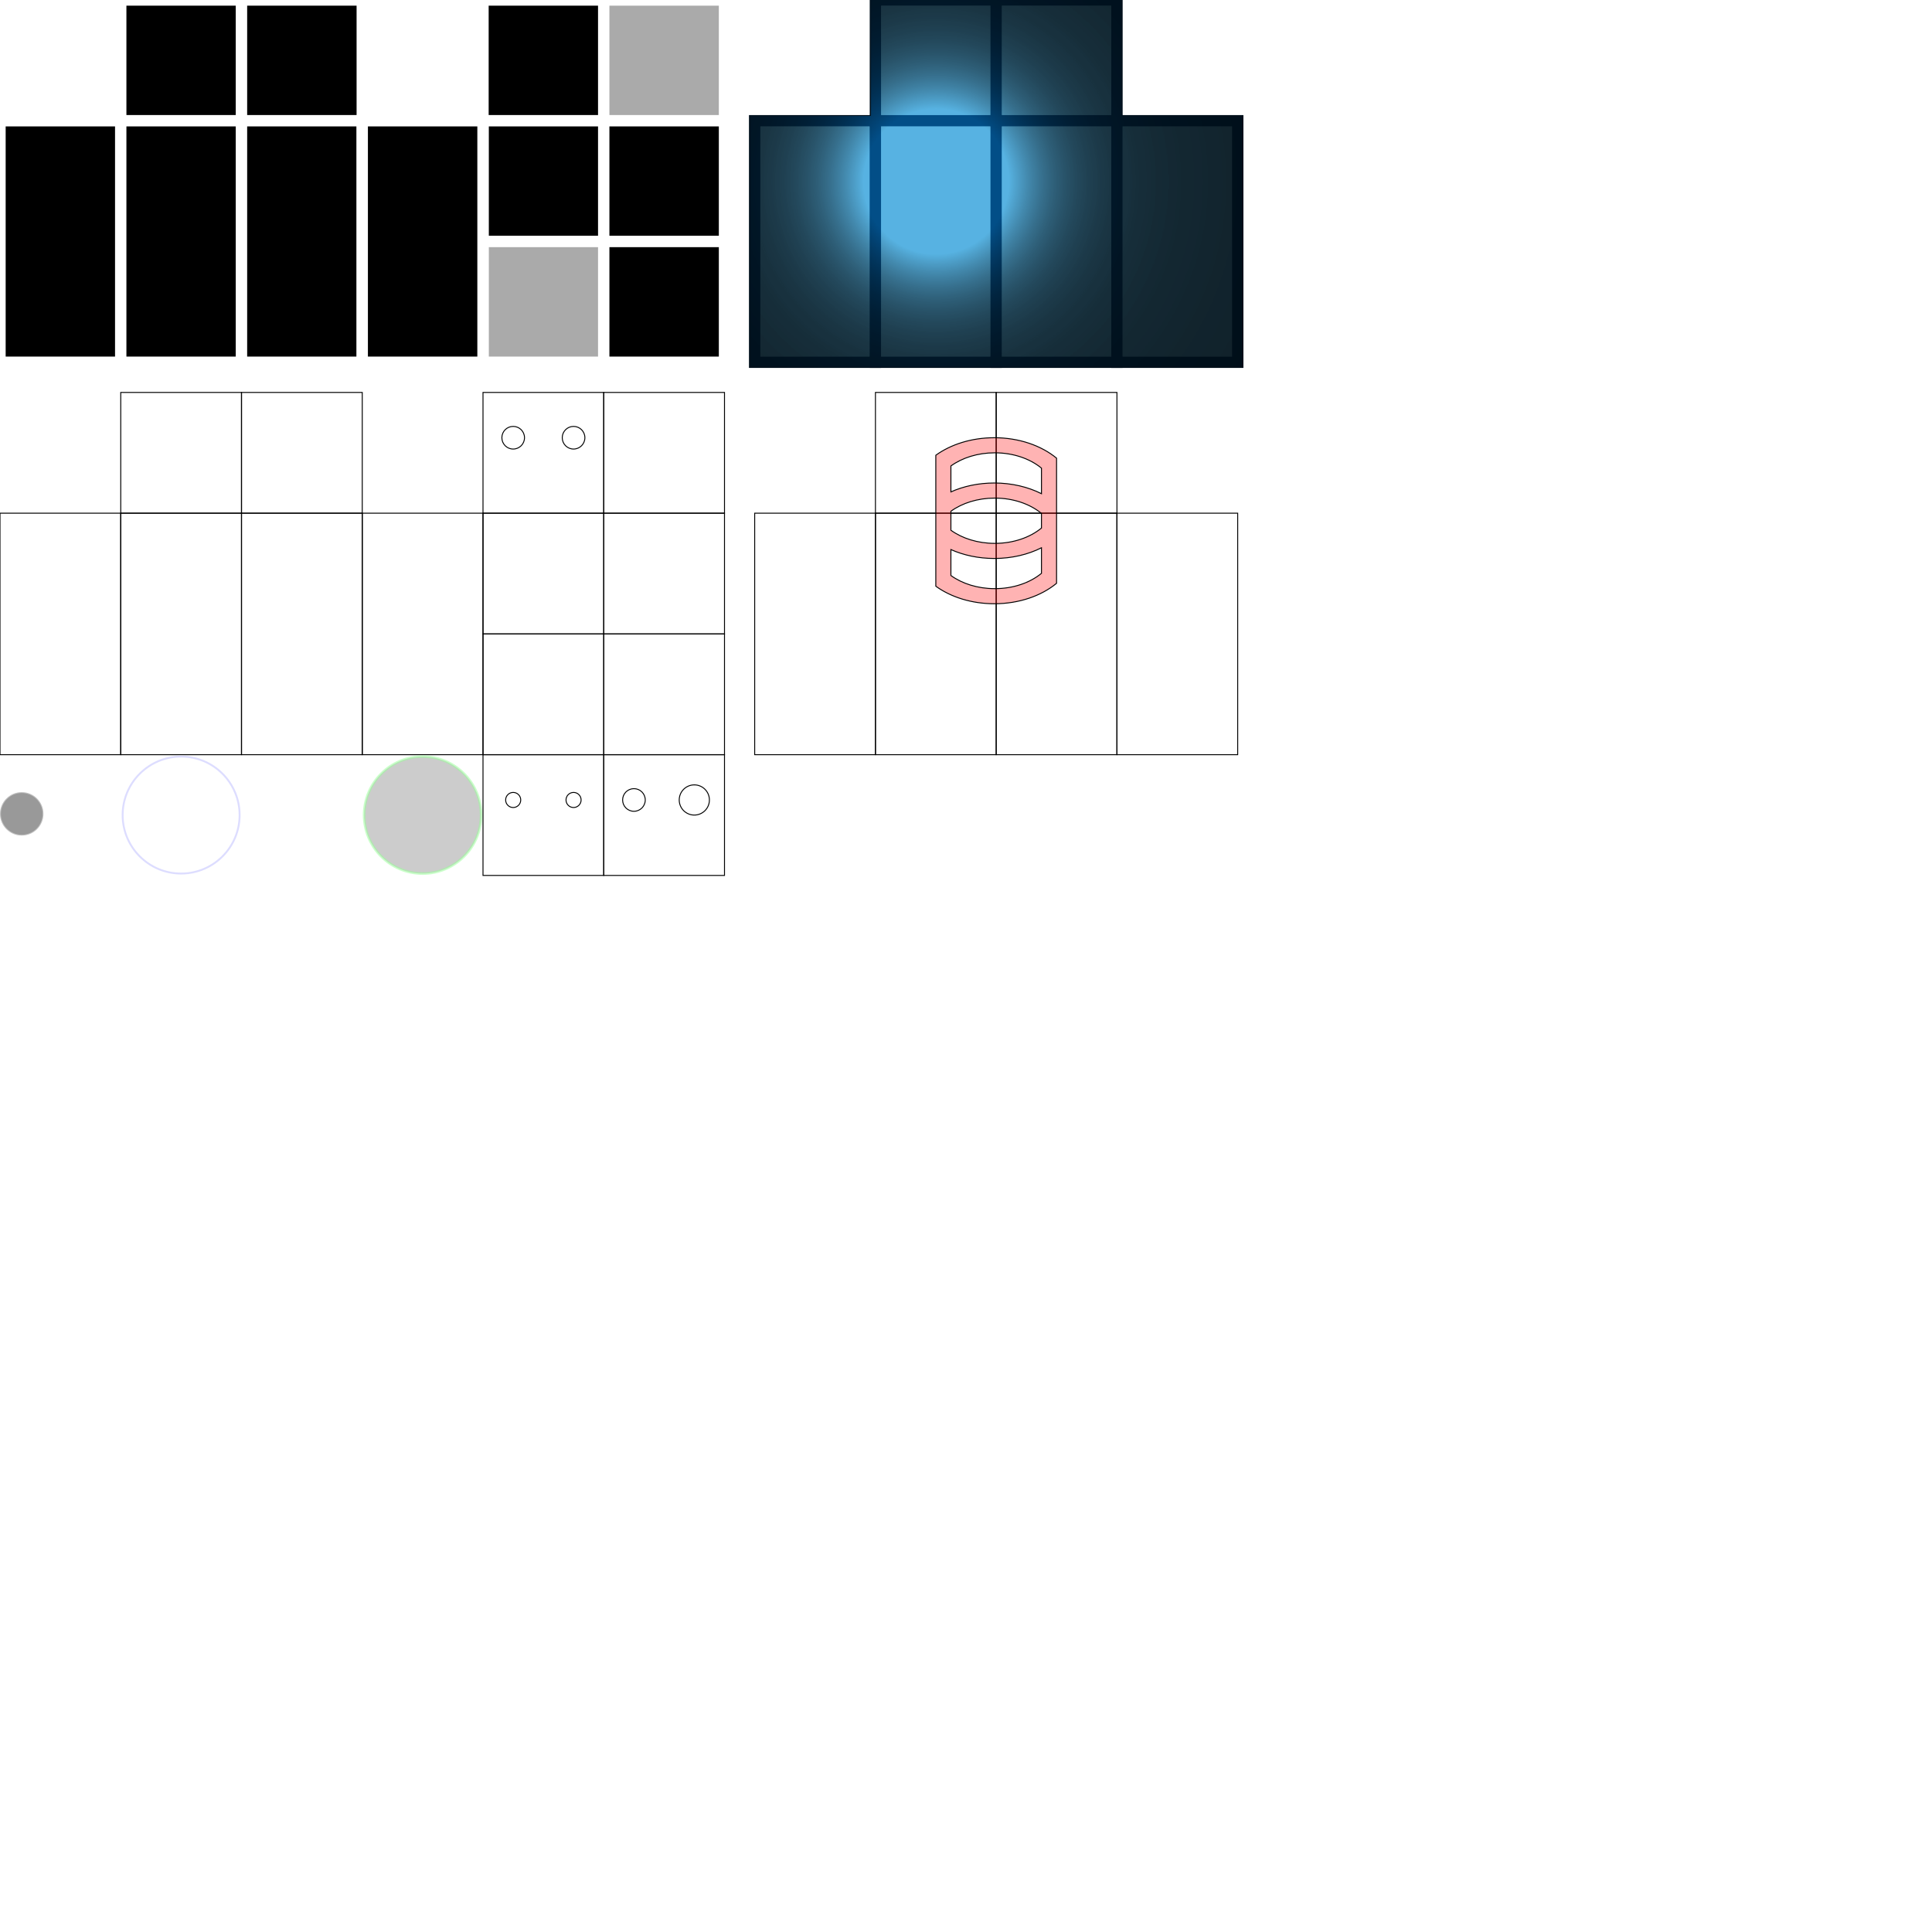
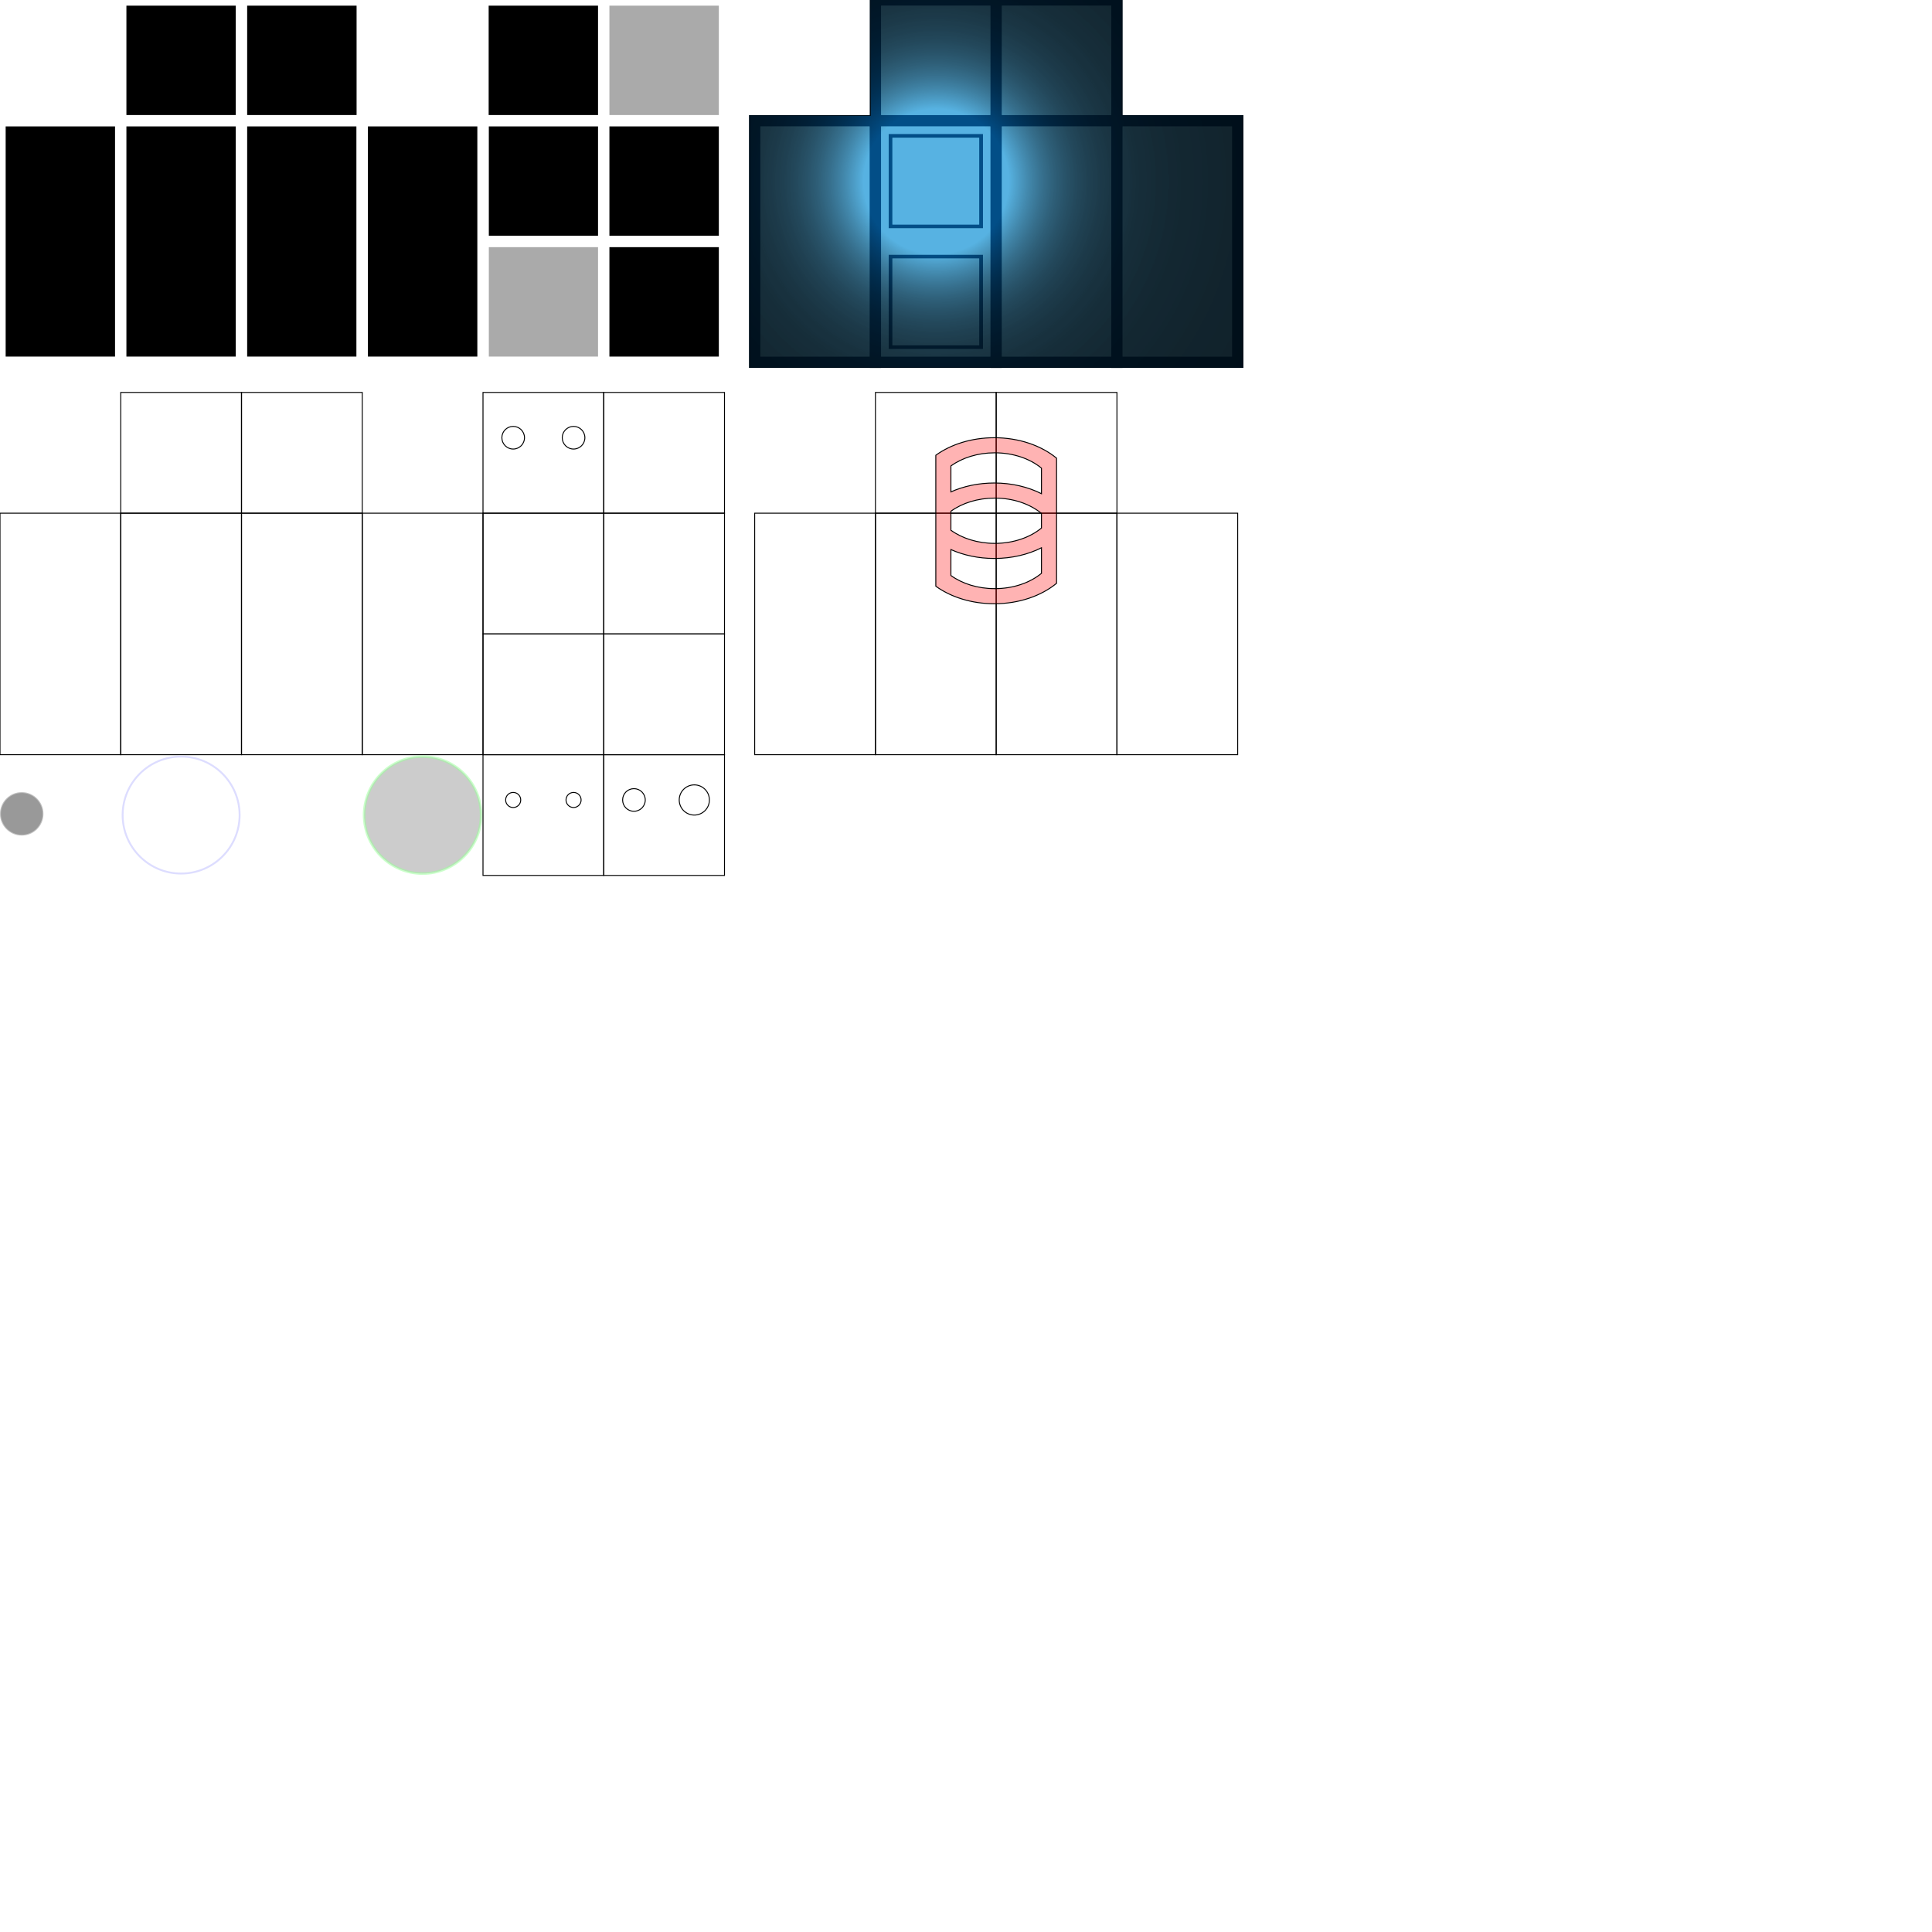
<svg xmlns="http://www.w3.org/2000/svg" xmlns:ns1="https://boxy-svg.com" width="2048" height="2048" viewBox="0 0 2048 2048">
  <defs>
    <ns1:grid x="0" y="0" width="16" height="16" />
    <filter id="duotone-filter-0" ns1:preset="duotone 1 #4fa2cd #02477b 1" color-interpolation-filters="sRGB" x="-50%" y="-50%" width="200%" height="200%">
      <feColorMatrix type="matrix" result="grayscale" values="1 0 0 0 0 1 0 0 0 0 1 0 0 0 0 0 0 0 1 0" />
      <feComponentTransfer color-interpolation-filters="sRGB">
        <feFuncR type="gamma" exponent="1.5" amplitude="1" offset="0" />
        <feFuncG type="gamma" exponent="1.5" amplitude="1" offset="0" />
        <feFuncB type="gamma" exponent="1.5" amplitude="1" offset="0" />
      </feComponentTransfer>
      <feComponentTransfer color-interpolation-filters="sRGB" result="duotone">
        <feFuncR type="table" tableValues="0.31 0.008" />
        <feFuncG type="table" tableValues="0.635 0.278" />
        <feFuncB type="table" tableValues="0.804 0.482" />
        <feFuncA type="table" tableValues="0 1" />
      </feComponentTransfer>
    </filter>
    <filter id="point-light-filter-0" ns1:preset="point-light 1 0.375 0.5 0.5 51 2 0.2 0.1 #ffffff" primitiveUnits="objectBoundingBox" color-interpolation-filters="sRGB" x="-50%" y="-50%" width="200%" height="200%">
      <feSpecularLighting result="specular-lighting" lighting-color="#ffffff" specularConstant="2" specularExponent="51">
        <fePointLight x="0.375" y="0.5" z="0.5" />
      </feSpecularLighting>
      <feDiffuseLighting result="diffuse-lighting" lighting-color="#ffffff" diffuseConstant="0.2">
        <fePointLight x="0.375" y="0.5" z="0.5" />
      </feDiffuseLighting>
      <feMerge result="lighting">
        <feMergeNode in="diffuse-lighting" />
        <feMergeNode in="specular-lighting" />
      </feMerge>
      <feComposite in="SourceGraphic" in2="lighting" operator="arithmetic" k1="1" k2="0.1" k3="0" k4="0" />
    </filter>
  </defs>
  <g style="">
    <g>
      <rect width="128" height="128" style="stroke: rgb(255, 255, 255); stroke-width: 12px;" x="512">
        </rect>
      <rect width="128" height="128" style="stroke: rgb(255, 255, 255); stroke-width: 12px; fill: rgb(170, 170, 170);" x="640">
        </rect>
      <rect width="128" height="128" style="stroke: rgb(255, 255, 255); stroke-width: 12px;" y="128" x="512">
        </rect>
      <rect width="128" height="128" style="stroke: rgb(255, 255, 255); stroke-width: 12px;" x="640" y="128">
        </rect>
      <rect width="128" height="128" style="stroke: rgb(255, 255, 255); stroke-width: 12px; fill: rgb(170, 170, 170);" x="512" y="256">
        </rect>
      <rect width="128" height="128" style="stroke: rgb(255, 255, 255); stroke-width: 12px;" x="640" y="256">
        </rect>
    </g>
    <g>
      <rect width="128" height="128" style="stroke: rgb(255, 255, 255); stroke-width: 12px;" x="128">
        </rect>
      <rect width="128" height="128" style="stroke: rgb(255, 255, 255); stroke-width: 12px;" x="256">
        </rect>
      <rect width="128" height="256" style="stroke: rgb(255, 255, 255); stroke-width: 12px;" y="128">
        </rect>
      <rect width="128" height="256" style="stroke : rgb(255, 255, 255); stroke-width : 12px; alignment-baseline : initial;" y="128" x="128">
        </rect>
      <rect width="128" height="256" style="stroke: rgb(255, 255, 255); stroke-width: 12px;" y="128" x="256">
        </rect>
      <rect width="128" height="256" style="stroke: rgb(255, 255, 255); stroke-width: 12px;" y="128" x="384">
        </rect>
    </g>
    <g>
      <rect width="128" height="128" style="stroke: rgb(0, 0, 0); fill: none;" x="512" y="416">
        </rect>
      <g transform="matrix(1, 0, 0, 1, 350.83, -153.6)">
        <circle style="stroke: rgb(0, 0, 0); fill: rgb(255, 255, 255);" cx="193.17" cy="617.6" r="12">
          </circle>
        <circle style="stroke: rgb(0, 0, 0); fill: rgb(255, 255, 255);" cx="257.17" cy="617.6" r="12">
          </circle>
      </g>
      <rect width="128" height="128" style="fill: none; stroke: rgb(0, 0, 0);" x="640" y="416">
        </rect>
      <rect width="128" height="128" style="fill: none; stroke: rgb(0, 0, 0);" y="544" x="512">
        </rect>
      <rect width="128" height="128" style="fill: none; stroke: rgb(0, 0, 0);" x="640" y="544">
        </rect>
      <rect width="128" height="128" style="fill: none; stroke: rgb(0, 0, 0);" x="512" y="672">
        </rect>
      <rect width="128" height="128" style="fill: none; stroke: rgb(0, 0, 0);" x="640" y="672">
        </rect>
    </g>
    <g>
      <rect width="128" height="128" style="fill: none; stroke: rgb(0, 0, 0);" x="128" y="416">
        </rect>
      <rect width="128" height="128" style="fill: none; stroke: rgb(0, 0, 0);" x="256" y="416">
        </rect>
      <rect width="128" height="256" style="fill: none; stroke: rgb(0, 0, 0);" y="544">
        </rect>
      <rect width="128" height="256" style="fill: none; stroke: rgb(0, 0, 0); transform-origin: 192px 672px;" y="544" x="128">
        </rect>
      <path d="M 192 592 C 197.866 592 202.666 597.76 202.666 604.799 C 202.666 611.84 197.866 617.6 192 617.6 C 186.134 617.6 181.334 611.84 181.334 604.799 C 181.334 597.76 186.134 592 192 592 Z M 240 636.8 L 208 636.8 L 208 720 L 197.333 720 L 197.333 681.6 L 186.667 681.6 L 186.667 720 L 176.001 720 L 176.001 636.8 L 144 636.8 L 144 624 L 240 624 L 240 636.8 Z" style="fill: rgb(255, 255, 255); stroke-width: 0.388px; transform-origin: 192px 619.226px;">
        </path>
      <rect width="128" height="256" style="fill: none; stroke: rgb(0, 0, 0);" y="544" x="256">
        </rect>
      <rect width="128" height="256" style="fill: none; stroke: rgb(0, 0, 0);" y="544" x="384">
        </rect>
      <path d="M 448 592 C 453.866 592 458.666 597.76 458.666 604.799 C 458.666 611.84 453.866 617.6 448 617.6 C 442.134 617.6 437.334 611.84 437.334 604.799 C 437.334 597.76 442.134 592 448 592 Z M 496 636.8 L 464 636.8 L 464 720 L 453.333 720 L 453.333 681.6 L 442.667 681.6 L 442.667 720 L 432.001 720 L 432.001 636.8 L 400 636.8 L 400 624 L 496 624 L 496 636.8 Z" style="fill: rgb(255, 255, 255); stroke-width: 0.388px; transform-origin: 448px 619.226px;">
        </path>
    </g>
    <rect width="128" height="128" style="fill: none;" x="128" y="800">
      </rect>
    <circle style="fill: none; stroke-width: 2px; stroke: rgb(221, 221, 255);" cx="191.999" cy="863.999" r="61.999">
      </circle>
    <rect width="128" height="128" style="fill: none;" x="384" y="800">
      </rect>
    <circle style="stroke-width: 2.794px; fill-opacity: 0.2; stroke-opacity: 0.5; stroke: rgb(153, 255, 153);" cx="448" cy="864" r="62">
      </circle>
    <circle style="stroke-width: 1.862px; fill-opacity: 0.4; stroke: rgb(255, 255, 255); stroke-opacity: 0.4;" cx="23.04" cy="862.72" r="23.04">
      </circle>
    <rect width="128" height="128" style="fill: none; stroke: rgb(255, 255, 255); stroke-opacity: 0;" x="640" y="800">
      </rect>
    <g>
      <rect width="128" height="128" style="stroke: rgb(0, 0, 0); fill: none;" x="640" y="800">
        </rect>
      <g transform="matrix(1, 0, 0, 1, 478.83, 230.4)">
        <circle style="stroke: rgb(0, 0, 0); fill: rgb(255, 255, 255);" cx="193.17" cy="617.6" r="12">
          </circle>
        <circle style="stroke: rgb(0, 0, 0); fill: rgb(255, 255, 255);" cx="257.17" cy="617.6" r="16">
          </circle>
      </g>
    </g>
    <g>
      <rect width="128" height="128" style="stroke: rgb(0, 0, 0); fill: none;" x="512" y="800">
        </rect>
      <g transform="matrix(1, 0, 0, 1, 350.83, 230.4)">
        <circle style="stroke: rgb(0, 0, 0); fill: rgb(255, 255, 255);" cx="193.17" cy="617.6" r="8">
          </circle>
        <circle style="stroke: rgb(0, 0, 0); fill: rgb(255, 255, 255);" cx="257.17" cy="617.6" r="8">
          </circle>
      </g>
    </g>
    <g style="filter: url(&quot;#duotone-filter-0&quot;) url(&quot;#point-light-filter-0&quot;);">
      <rect width="128" height="128" style="stroke: rgb(255, 255, 255); stroke-width: 12px;" x="928">
        </rect>
      <rect width="128" height="128" style="stroke: rgb(255, 255, 255); stroke-width: 12px;" x="1056">
        </rect>
      <rect width="128" height="256" style="stroke: rgb(255, 255, 255); stroke-width: 12px;" y="128" x="800">
        </rect>
      <rect width="128" height="256" style="stroke : rgb(255, 255, 255); stroke-width : 12px; alignment-baseline : initial;" y="128" x="928">
        </rect>
      <rect width="128" height="256" style="stroke: rgb(255, 255, 255); stroke-width: 12px;" y="128" x="1056">
        </rect>
      <rect width="128" height="256" style="stroke: rgb(255, 255, 255); stroke-width: 12px;" y="128" x="1184">
        </rect>
+       <rect width="96" height="96" style="stroke: rgb(255, 255, 255); alignment-baseline: initial; stroke-width: 4px;" y="144" x="944">
+         </rect>
+       <rect width="96" height="96" style="stroke: rgb(255, 255, 255); alignment-baseline: initial; stroke-width: 4px;" y="272" x="944">
+         </rect>
    </g>
    <g>
      <rect width="128" height="128" style="stroke: rgb(0, 0, 0); fill-opacity: 0.3; fill: none;" x="928" y="416">
        </rect>
      <rect width="128" height="128" style="stroke: rgb(0, 0, 0); fill-opacity: 0.3; fill: none;" x="1056" y="416">
        </rect>
      <rect width="128" height="256" style="stroke: rgb(0, 0, 0); fill-opacity: 0.3; fill: none;" y="544" x="800">
        </rect>
      <rect width="128" height="256" style="stroke: rgb(0, 0, 0); transform-origin: 992px 672px; fill-opacity: 0.3; fill: none;" y="544" x="928">
        </rect>
      <rect width="128" height="256" style="stroke: rgb(0, 0, 0); fill-opacity: 0.3; fill: none;" y="544" x="1056">
        </rect>
      <rect width="128" height="256" style="stroke: rgb(0, 0, 0); fill-opacity: 0.3; fill: none;" y="544" x="1184">
        </rect>
      <path d="M 1053.99 591.998 C 1037.13 591.998 1021.38 588.549 1008 582.568 L 1008 610.061 C 1019.92 618.675 1036.36 623.997 1054.49 623.997 C 1074.22 623.997 1091.91 617.711 1104 607.746 L 1104 580.671 C 1089.8 587.814 1072.57 591.998 1053.99 591.998 Z M 992 482.582 C 1007.9 471.096 1029.81 464 1053.99 464 C 1080.29 464 1103.88 472.381 1120 485.668 L 1120 618.327 C 1103.88 631.615 1080.29 639.996 1053.99 639.996 C 1029.81 639.996 1007.9 632.9 992 621.414 L 992 482.582 Z M 1104 496.252 C 1091.91 486.286 1074.22 480.001 1054.49 480.001 C 1036.36 480.001 1019.92 485.323 1008 493.937 L 1008 521.428 C 1021.38 515.447 1037.13 511.998 1053.99 511.998 C 1072.57 511.998 1089.8 516.182 1104 523.324 L 1104 496.252 Z M 1054.49 575.999 C 1074.22 575.999 1091.91 569.713 1104 559.748 L 1104 544.25 C 1091.91 534.284 1074.22 527.999 1054.49 527.999 C 1036.36 527.999 1019.92 533.321 1008 541.935 L 1008 562.063 C 1019.92 570.677 1036.36 575.999 1054.49 575.999 Z" style="stroke: rgb(0, 0, 0); fill-opacity: 0.3; fill: rgb(255, 0, 0);" />
    </g>
  </g>
</svg>
